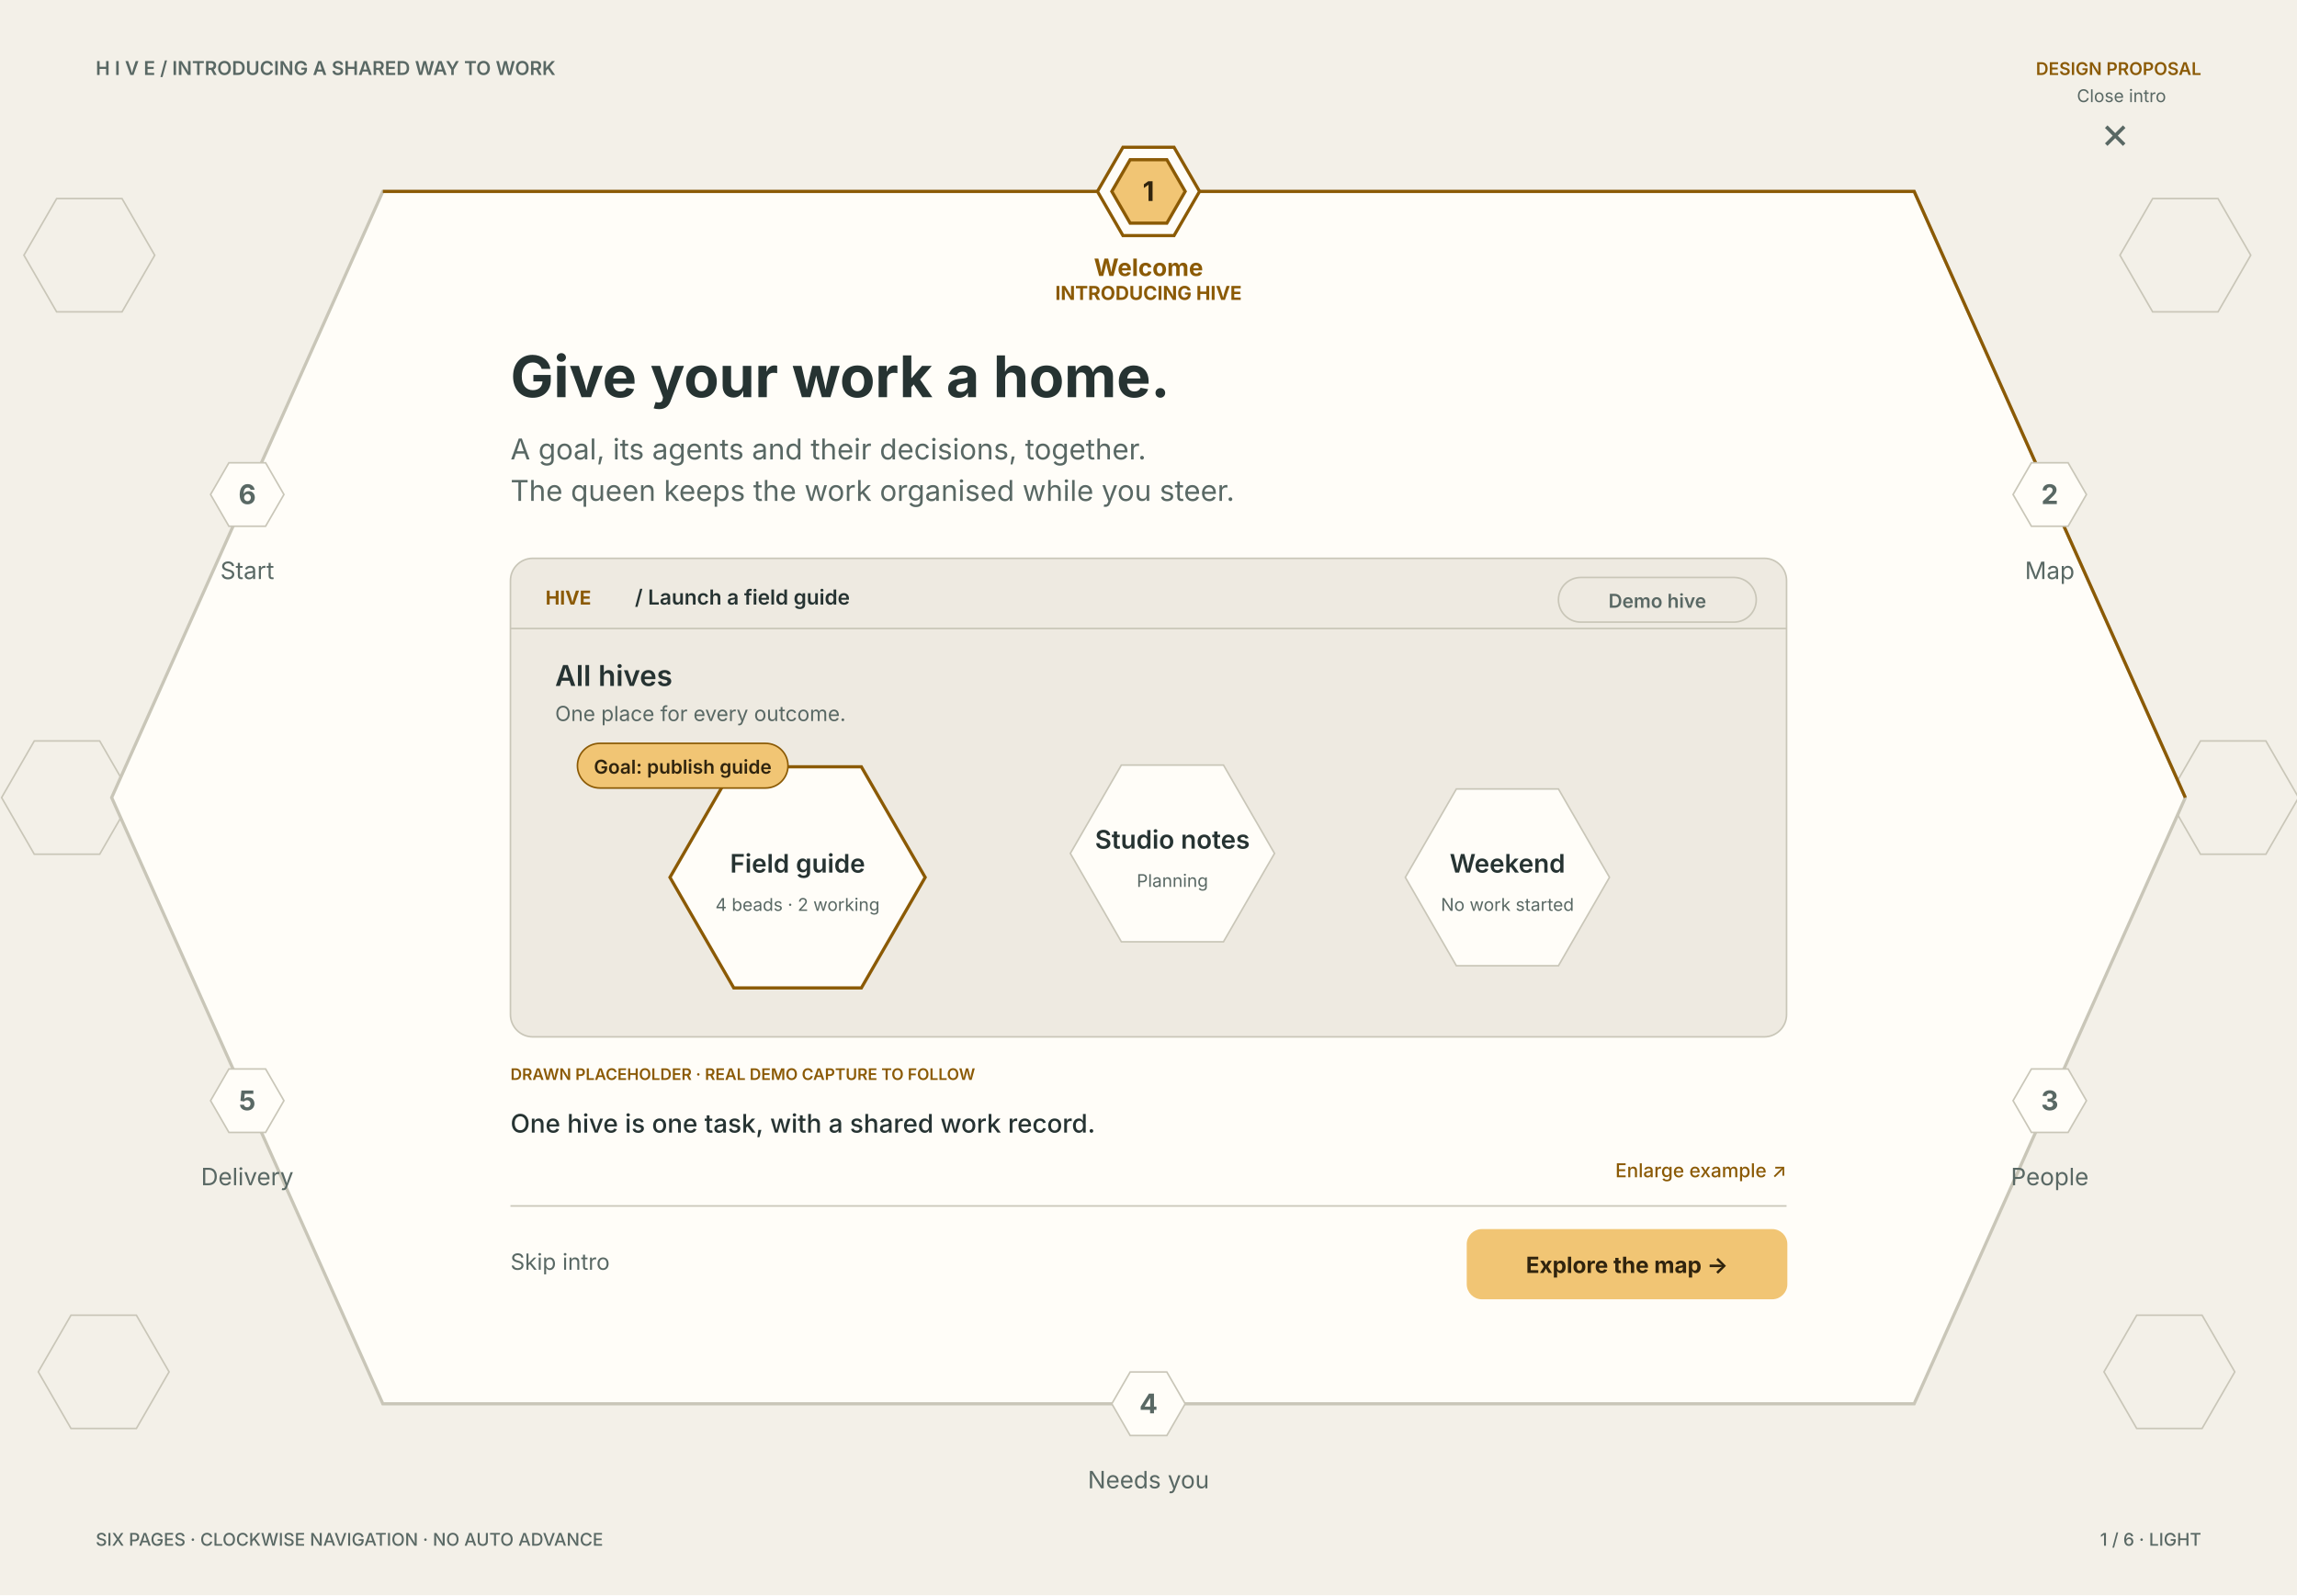
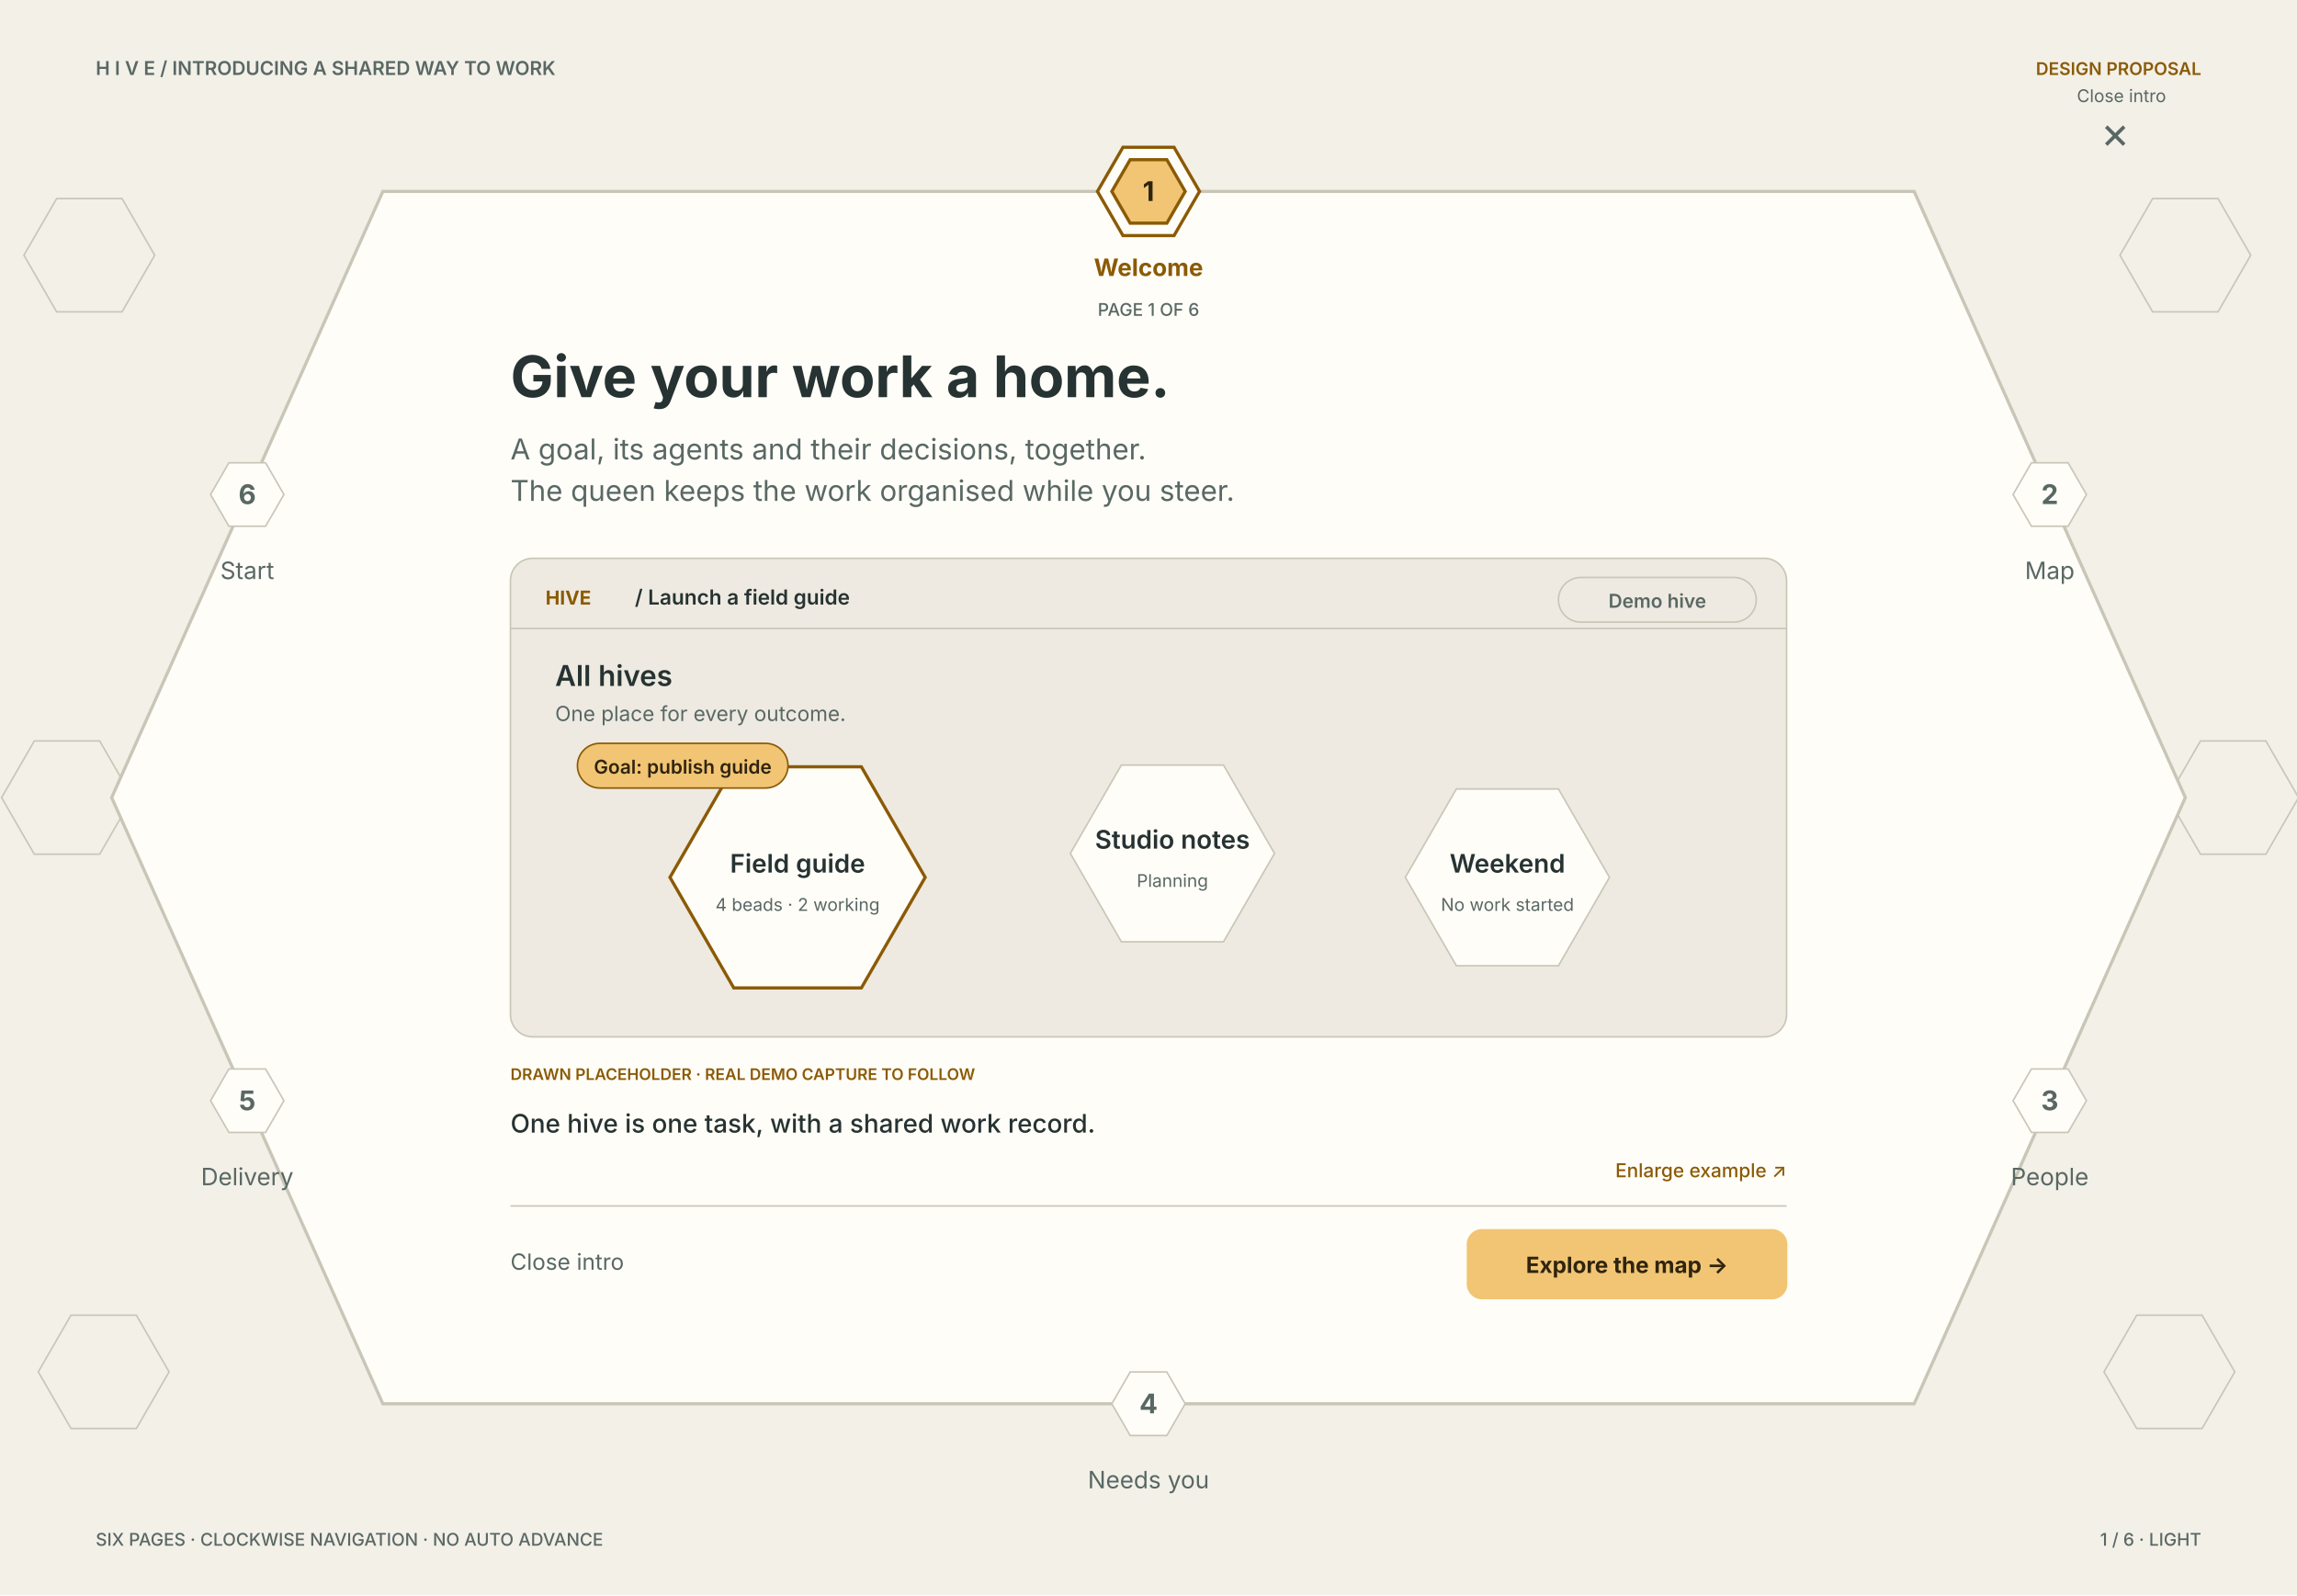
<svg xmlns="http://www.w3.org/2000/svg" width="1440" height="1000" viewBox="0 0 1440 1000" role="img" aria-labelledby="title desc">
  <rect width="1440" height="1000" fill="#f3f0e8" />
  <polygon points="97.0,160.0 76.5,195.5 35.5,195.5 15.0,160.0 35.5,124.5 76.5,124.5" fill="#f3f0e8" stroke="#c9c6b8" stroke-width="1" />
  <polygon points="1411.0,160.0 1390.5,195.5 1349.5,195.5 1329.0,160.0 1349.5,124.5 1390.5,124.5" fill="#f3f0e8" stroke="#c9c6b8" stroke-width="1" />
  <polygon points="106.0,860.0 85.5,895.5 44.5,895.5 24.0,860.0 44.5,824.5 85.5,824.5" fill="#f3f0e8" stroke="#c9c6b8" stroke-width="1" />
  <polygon points="1401.0,860.0 1380.5,895.5 1339.5,895.5 1319.0,860.0 1339.5,824.5 1380.5,824.5" fill="#f3f0e8" stroke="#c9c6b8" stroke-width="1" />
  <polygon points="83.0,500.0 62.5,535.5 21.5,535.5 1.0,500.0 21.5,464.5 62.5,464.5" fill="#f3f0e8" stroke="#c9c6b8" stroke-width="1" />
  <polygon points="1441.0,500.0 1420.5,535.5 1379.5,535.5 1359.0,500.0 1379.5,464.5 1420.5,464.5" fill="#f3f0e8" stroke="#c9c6b8" stroke-width="1" />
  <text x="60" y="47" fill="#596864" font-family="system-ui, -apple-system, sans-serif" font-size="12" font-weight="600" text-anchor="start">H I V E   /   INTRODUCING A SHARED WAY TO WORK</text>
  <text x="1380" y="47" fill="#8b5a05" font-family="system-ui, -apple-system, sans-serif" font-size="11" font-weight="600" text-anchor="end">DESIGN PROPOSAL</text>
  <polygon points="240,120 1200,120 1370,500 1200,880 240,880 70,500" fill="#fffdf8" stroke="#c9c6b8" stroke-width="2" />
-   <path d="M240 120 H1200 L1370 500" fill="none" stroke="#8b5a05" stroke-width="2" />
-   <text x="720" y="188" fill="#8b5a05" font-family="system-ui, -apple-system, sans-serif" font-size="12" font-weight="700" text-anchor="middle">INTRODUCING HIVE</text>
+   <text x="720" y="198" fill="#596864" font-family="system-ui, -apple-system, sans-serif" font-size="11" font-weight="500" text-anchor="middle">PAGE 1 OF 6</text>
  <text x="1326" y="93" fill="#596864" font-family="system-ui, -apple-system, sans-serif" font-size="28" font-weight="400" text-anchor="middle">×</text>
  <text x="1302" y="64" fill="#596864" font-family="system-ui, -apple-system, sans-serif" font-size="11" font-weight="400" text-anchor="start">Close intro</text>
  <text x="320" y="249" fill="#263332" font-family="system-ui, -apple-system, sans-serif" font-size="36" font-weight="650" text-anchor="start">Give your work a home.</text>
  <text x="320" y="288" fill="#596864" font-family="system-ui, -apple-system, sans-serif" font-size="18" font-weight="400" text-anchor="start">A goal, its agents and their decisions, together.</text>
  <text x="320" y="314" fill="#596864" font-family="system-ui, -apple-system, sans-serif" font-size="18" font-weight="400" text-anchor="start">The queen keeps the work organised while you steer.</text>
  <g transform="translate(320 350) scale(1)">
    <rect x="0" y="0" width="800" height="300" rx="14" fill="#eeeae1" stroke="#c9c6b8" />
    <text x="22" y="29" fill="#8b5a05" font-family="system-ui, -apple-system, sans-serif" font-size="12" font-weight="700" text-anchor="start">HIVE</text>
    <text x="78" y="29" fill="#263332" font-family="system-ui, -apple-system, sans-serif" font-size="13" font-weight="600" text-anchor="start">/  Launch a field guide</text>
    <rect x="657" y="12" width="124" height="28" rx="14" fill="#eeeae1" stroke="#c9c6b8" />
    <text x="719.0" y="31" fill="#596864" font-family="system-ui, -apple-system, sans-serif" font-size="12" font-weight="600" text-anchor="middle">Demo hive</text>
    <path d="M0 44 L800 44" stroke="#c9c6b8" stroke-width="1" fill="none" />
    <text x="28" y="80" fill="#263332" font-family="system-ui, -apple-system, sans-serif" font-size="18" font-weight="600" text-anchor="start">All hives</text>
    <text x="28" y="102" fill="#596864" font-family="system-ui, -apple-system, sans-serif" font-size="13" font-weight="400" text-anchor="start">One place for every outcome.</text>
    <polygon points="260.0,200.0 220.0,269.3 140.0,269.3 100.0,200.0 140.0,130.7 220.0,130.7" fill="#fffdf8" stroke="#8b5a05" stroke-width="2" />
    <text x="180" y="197" fill="#263332" font-family="system-ui, -apple-system, sans-serif" font-size="16" font-weight="600" text-anchor="middle">Field guide</text>
    <text x="180" y="221" fill="#596864" font-family="system-ui, -apple-system, sans-serif" font-size="11" font-weight="400" text-anchor="middle">4 beads · 2 working</text>
    <polygon points="479.0,185.0 447.0,240.4 383.0,240.4 351.0,185.0 383.0,129.6 447.0,129.6" fill="#fffdf8" stroke="#c9c6b8" stroke-width="1" />
    <text x="415" y="182" fill="#263332" font-family="system-ui, -apple-system, sans-serif" font-size="16" font-weight="600" text-anchor="middle">Studio notes</text>
    <text x="415" y="206" fill="#596864" font-family="system-ui, -apple-system, sans-serif" font-size="11" font-weight="400" text-anchor="middle">Planning</text>
    <polygon points="689.0,200.0 657.0,255.4 593.0,255.4 561.0,200.0 593.0,144.6 657.0,144.6" fill="#fffdf8" stroke="#c9c6b8" stroke-width="1" />
    <text x="625" y="197" fill="#263332" font-family="system-ui, -apple-system, sans-serif" font-size="16" font-weight="600" text-anchor="middle">Weekend</text>
    <text x="625" y="221" fill="#596864" font-family="system-ui, -apple-system, sans-serif" font-size="11" font-weight="400" text-anchor="middle">No work started</text>
    <rect x="42" y="116" width="132" height="28" rx="14" fill="#f1c574" stroke="#8b5a05" />
    <text x="108.0" y="135" fill="#30240e" font-family="system-ui, -apple-system, sans-serif" font-size="12" font-weight="600" text-anchor="middle">Goal: publish guide</text>
  </g>
  <text x="320" y="677" fill="#8b5a05" font-family="system-ui, -apple-system, sans-serif" font-size="10" font-weight="600" text-anchor="start">DRAWN PLACEHOLDER  ·  REAL DEMO CAPTURE TO FOLLOW</text>
  <text x="320" y="710" fill="#263332" font-family="system-ui, -apple-system, sans-serif" font-size="16" font-weight="500" text-anchor="start">One hive is one task, with a shared work record.</text>
  <text x="1120" y="738" fill="#8b5a05" font-family="system-ui, -apple-system, sans-serif" font-size="12" font-weight="500" text-anchor="end">Enlarge example ↗</text>
  <path d="M320 756 L1120 756" stroke="#c9c6b8" stroke-width="1" fill="none" />
-   <text x="320" y="796" fill="#596864" font-family="system-ui, -apple-system, sans-serif" font-size="14" font-weight="400" text-anchor="start">Skip intro</text>
+   <text x="320" y="796" fill="#596864" font-family="system-ui, -apple-system, sans-serif" font-size="14" font-weight="400" text-anchor="start">Close intro</text>
  <rect x="920" y="771" width="200" height="43" rx="9" fill="#f1c574" stroke="#f1c574" />
  <text x="1020" y="798" fill="#30240e" font-family="system-ui, -apple-system, sans-serif" font-size="14" font-weight="650" text-anchor="middle">Explore the map →</text>
  <polygon points="752.0,120.0 736.0,147.7 704.0,147.7 688.0,120.0 704.0,92.3 736.0,92.3" fill="#fffdf8" stroke="#8b5a05" stroke-width="2" />
  <polygon points="743.0,120.0 731.5,139.9 708.5,139.9 697.0,120.0 708.5,100.1 731.5,100.1" fill="#f1c574" stroke="#8b5a05" stroke-width="2" />
  <text x="720" y="126" fill="#30240e" font-family="system-ui, -apple-system, sans-serif" font-size="17" font-weight="700" text-anchor="middle">1</text>
  <text x="720" y="173" fill="#8b5a05" font-family="system-ui, -apple-system, sans-serif" font-size="15" font-weight="650" text-anchor="middle">Welcome</text>
  <polygon points="1308.0,310.0 1296.5,329.9 1273.5,329.9 1262.0,310.0 1273.5,290.1 1296.5,290.1" fill="#fffdf8" stroke="#c9c6b8" stroke-width="1" />
  <text x="1285" y="316" fill="#596864" font-family="system-ui, -apple-system, sans-serif" font-size="17" font-weight="700" text-anchor="middle">2</text>
  <text x="1285" y="363" fill="#596864" font-family="system-ui, -apple-system, sans-serif" font-size="15" font-weight="400" text-anchor="middle">Map</text>
  <polygon points="1308.0,690.0 1296.5,709.9 1273.5,709.9 1262.0,690.0 1273.5,670.1 1296.5,670.1" fill="#fffdf8" stroke="#c9c6b8" stroke-width="1" />
  <text x="1285" y="696" fill="#596864" font-family="system-ui, -apple-system, sans-serif" font-size="17" font-weight="700" text-anchor="middle">3</text>
  <text x="1285" y="743" fill="#596864" font-family="system-ui, -apple-system, sans-serif" font-size="15" font-weight="400" text-anchor="middle">People</text>
  <polygon points="743.0,880.0 731.5,899.9 708.5,899.9 697.0,880.0 708.5,860.1 731.5,860.1" fill="#fffdf8" stroke="#c9c6b8" stroke-width="1" />
  <text x="720" y="886" fill="#596864" font-family="system-ui, -apple-system, sans-serif" font-size="17" font-weight="700" text-anchor="middle">4</text>
  <text x="720" y="933" fill="#596864" font-family="system-ui, -apple-system, sans-serif" font-size="15" font-weight="400" text-anchor="middle">Needs you</text>
  <polygon points="178.0,690.0 166.5,709.9 143.5,709.9 132.0,690.0 143.5,670.1 166.5,670.1" fill="#fffdf8" stroke="#c9c6b8" stroke-width="1" />
  <text x="155" y="696" fill="#596864" font-family="system-ui, -apple-system, sans-serif" font-size="17" font-weight="700" text-anchor="middle">5</text>
  <text x="155" y="743" fill="#596864" font-family="system-ui, -apple-system, sans-serif" font-size="15" font-weight="400" text-anchor="middle">Delivery</text>
  <polygon points="178.0,310.0 166.5,329.9 143.5,329.9 132.0,310.0 143.5,290.1 166.5,290.1" fill="#fffdf8" stroke="#c9c6b8" stroke-width="1" />
  <text x="155" y="316" fill="#596864" font-family="system-ui, -apple-system, sans-serif" font-size="17" font-weight="700" text-anchor="middle">6</text>
  <text x="155" y="363" fill="#596864" font-family="system-ui, -apple-system, sans-serif" font-size="15" font-weight="400" text-anchor="middle">Start</text>
  <text x="60" y="969" fill="#596864" font-family="system-ui, -apple-system, sans-serif" font-size="11" font-weight="500" text-anchor="start">SIX PAGES · CLOCKWISE NAVIGATION · NO AUTO ADVANCE</text>
  <text x="1380" y="969" fill="#596864" font-family="system-ui, -apple-system, sans-serif" font-size="11" font-weight="500" text-anchor="end">1 / 6   ·   LIGHT</text>
</svg>
